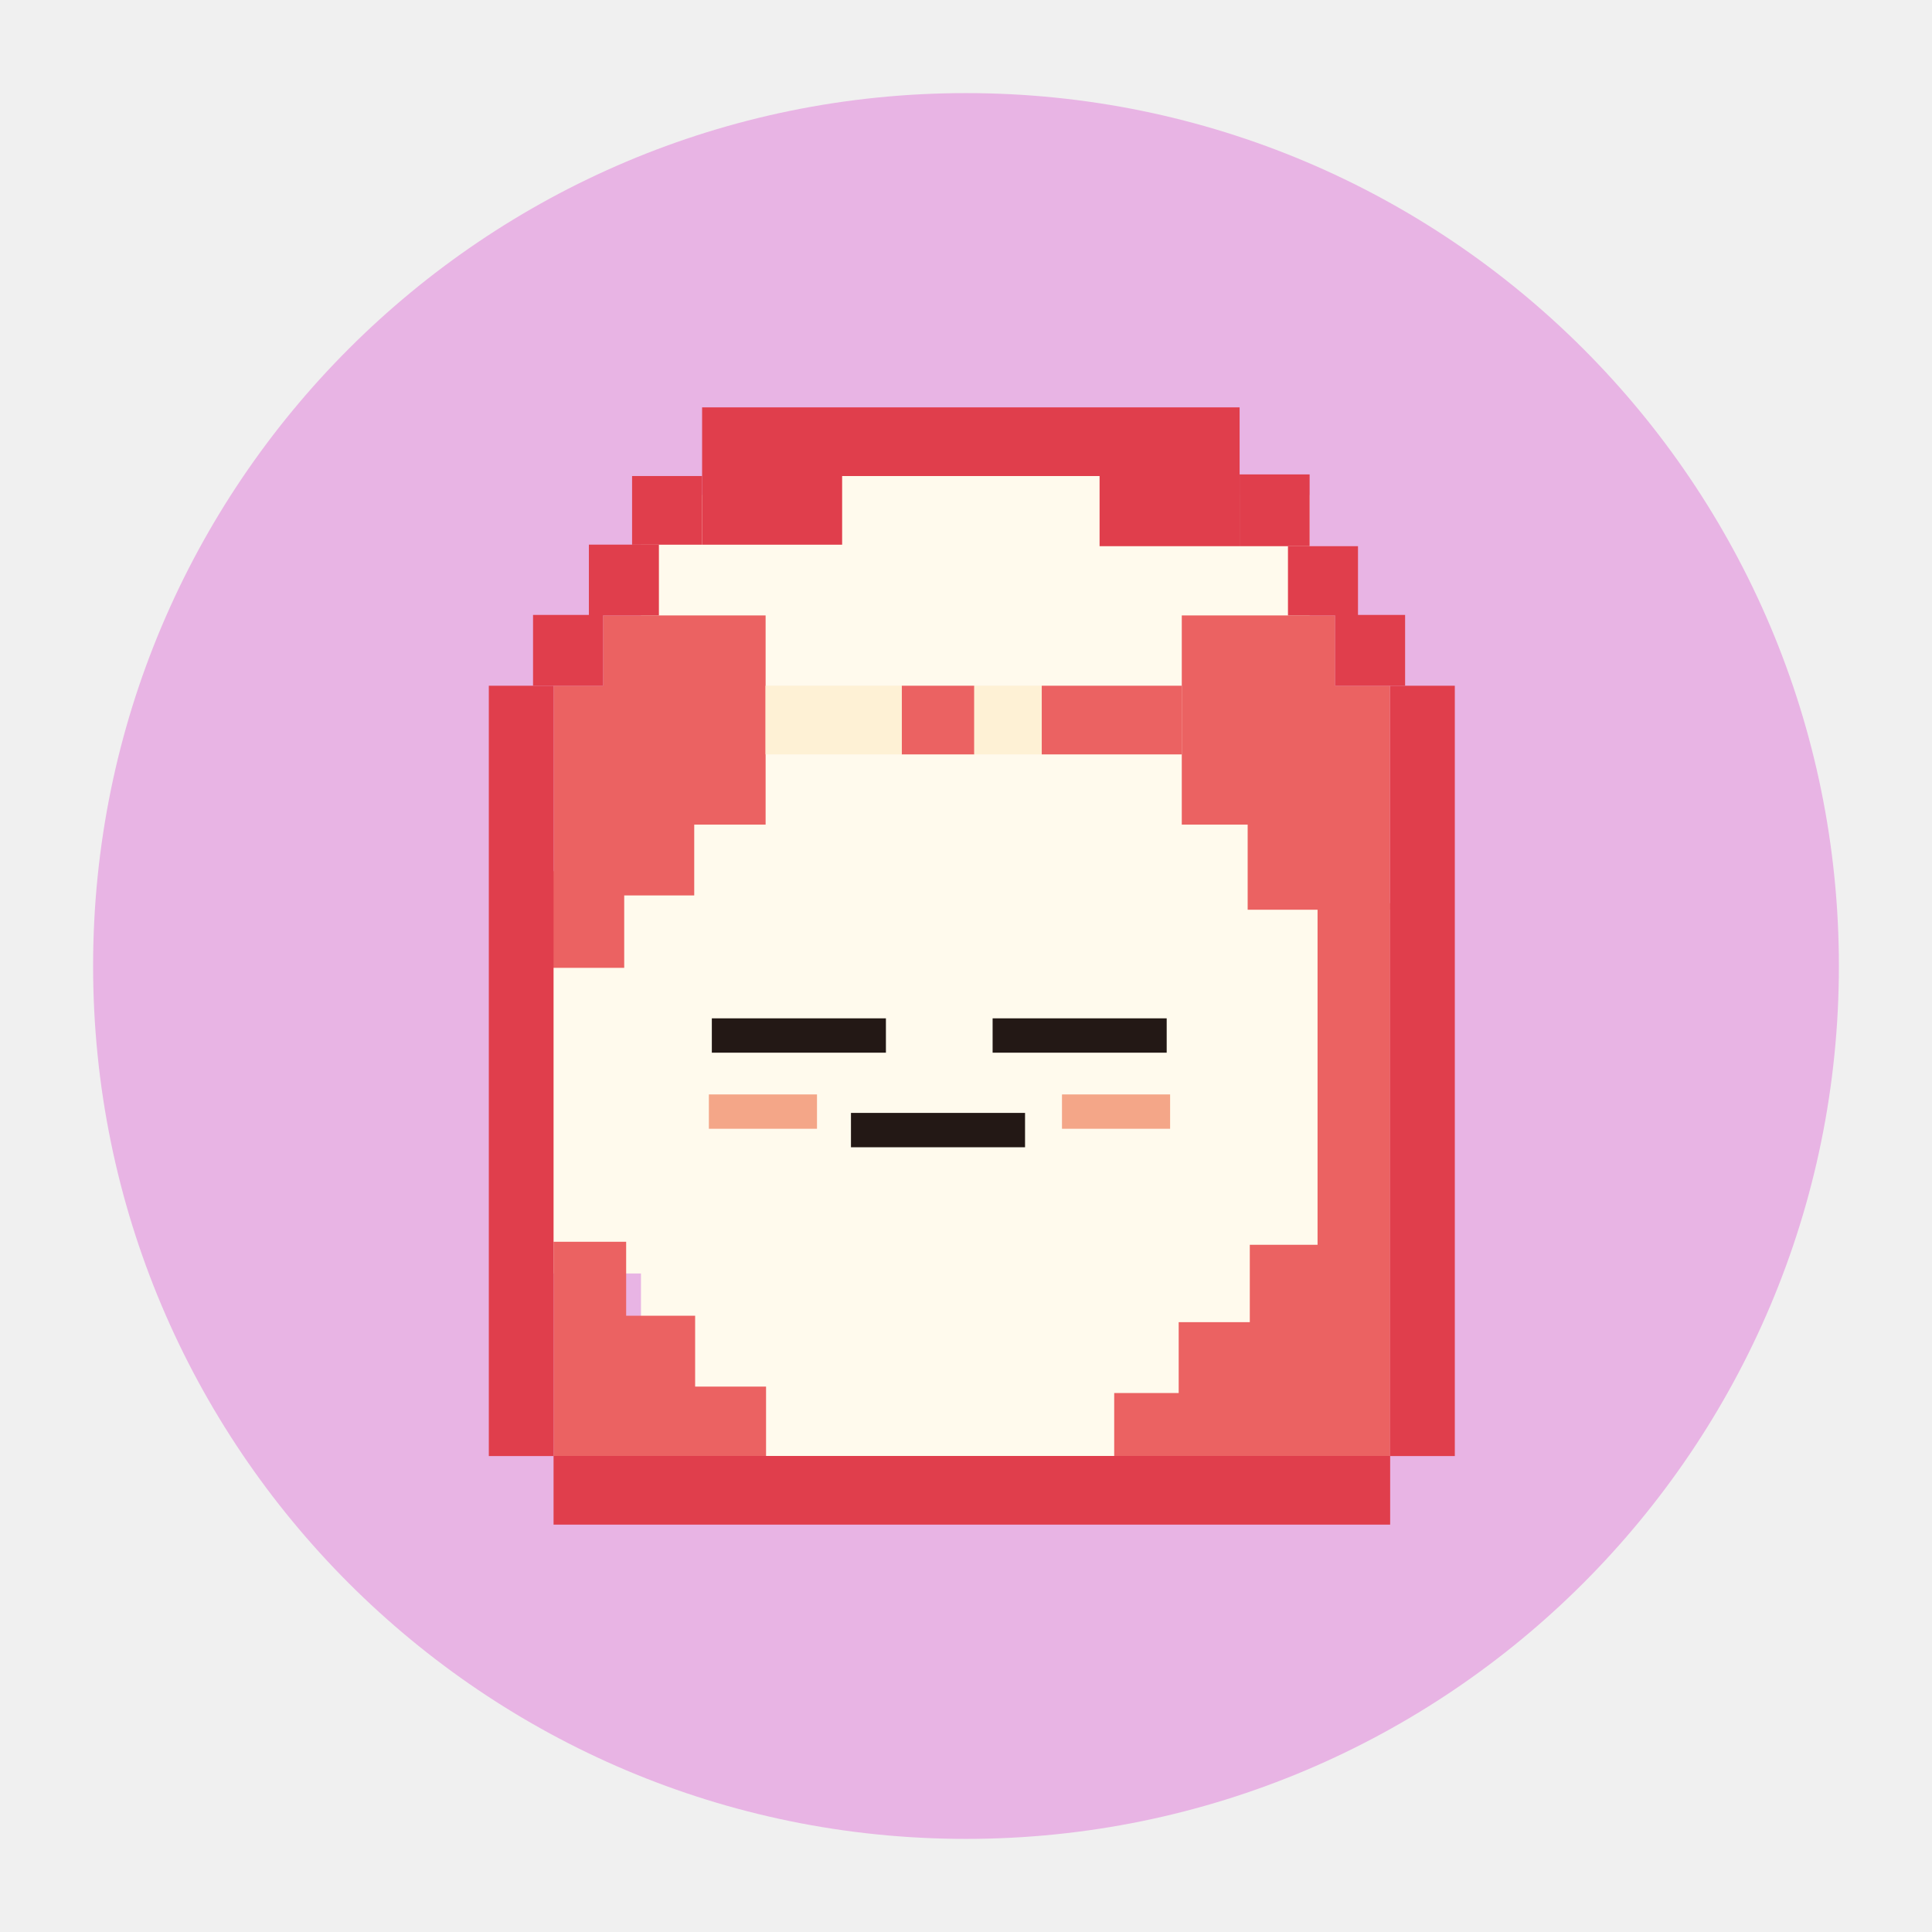
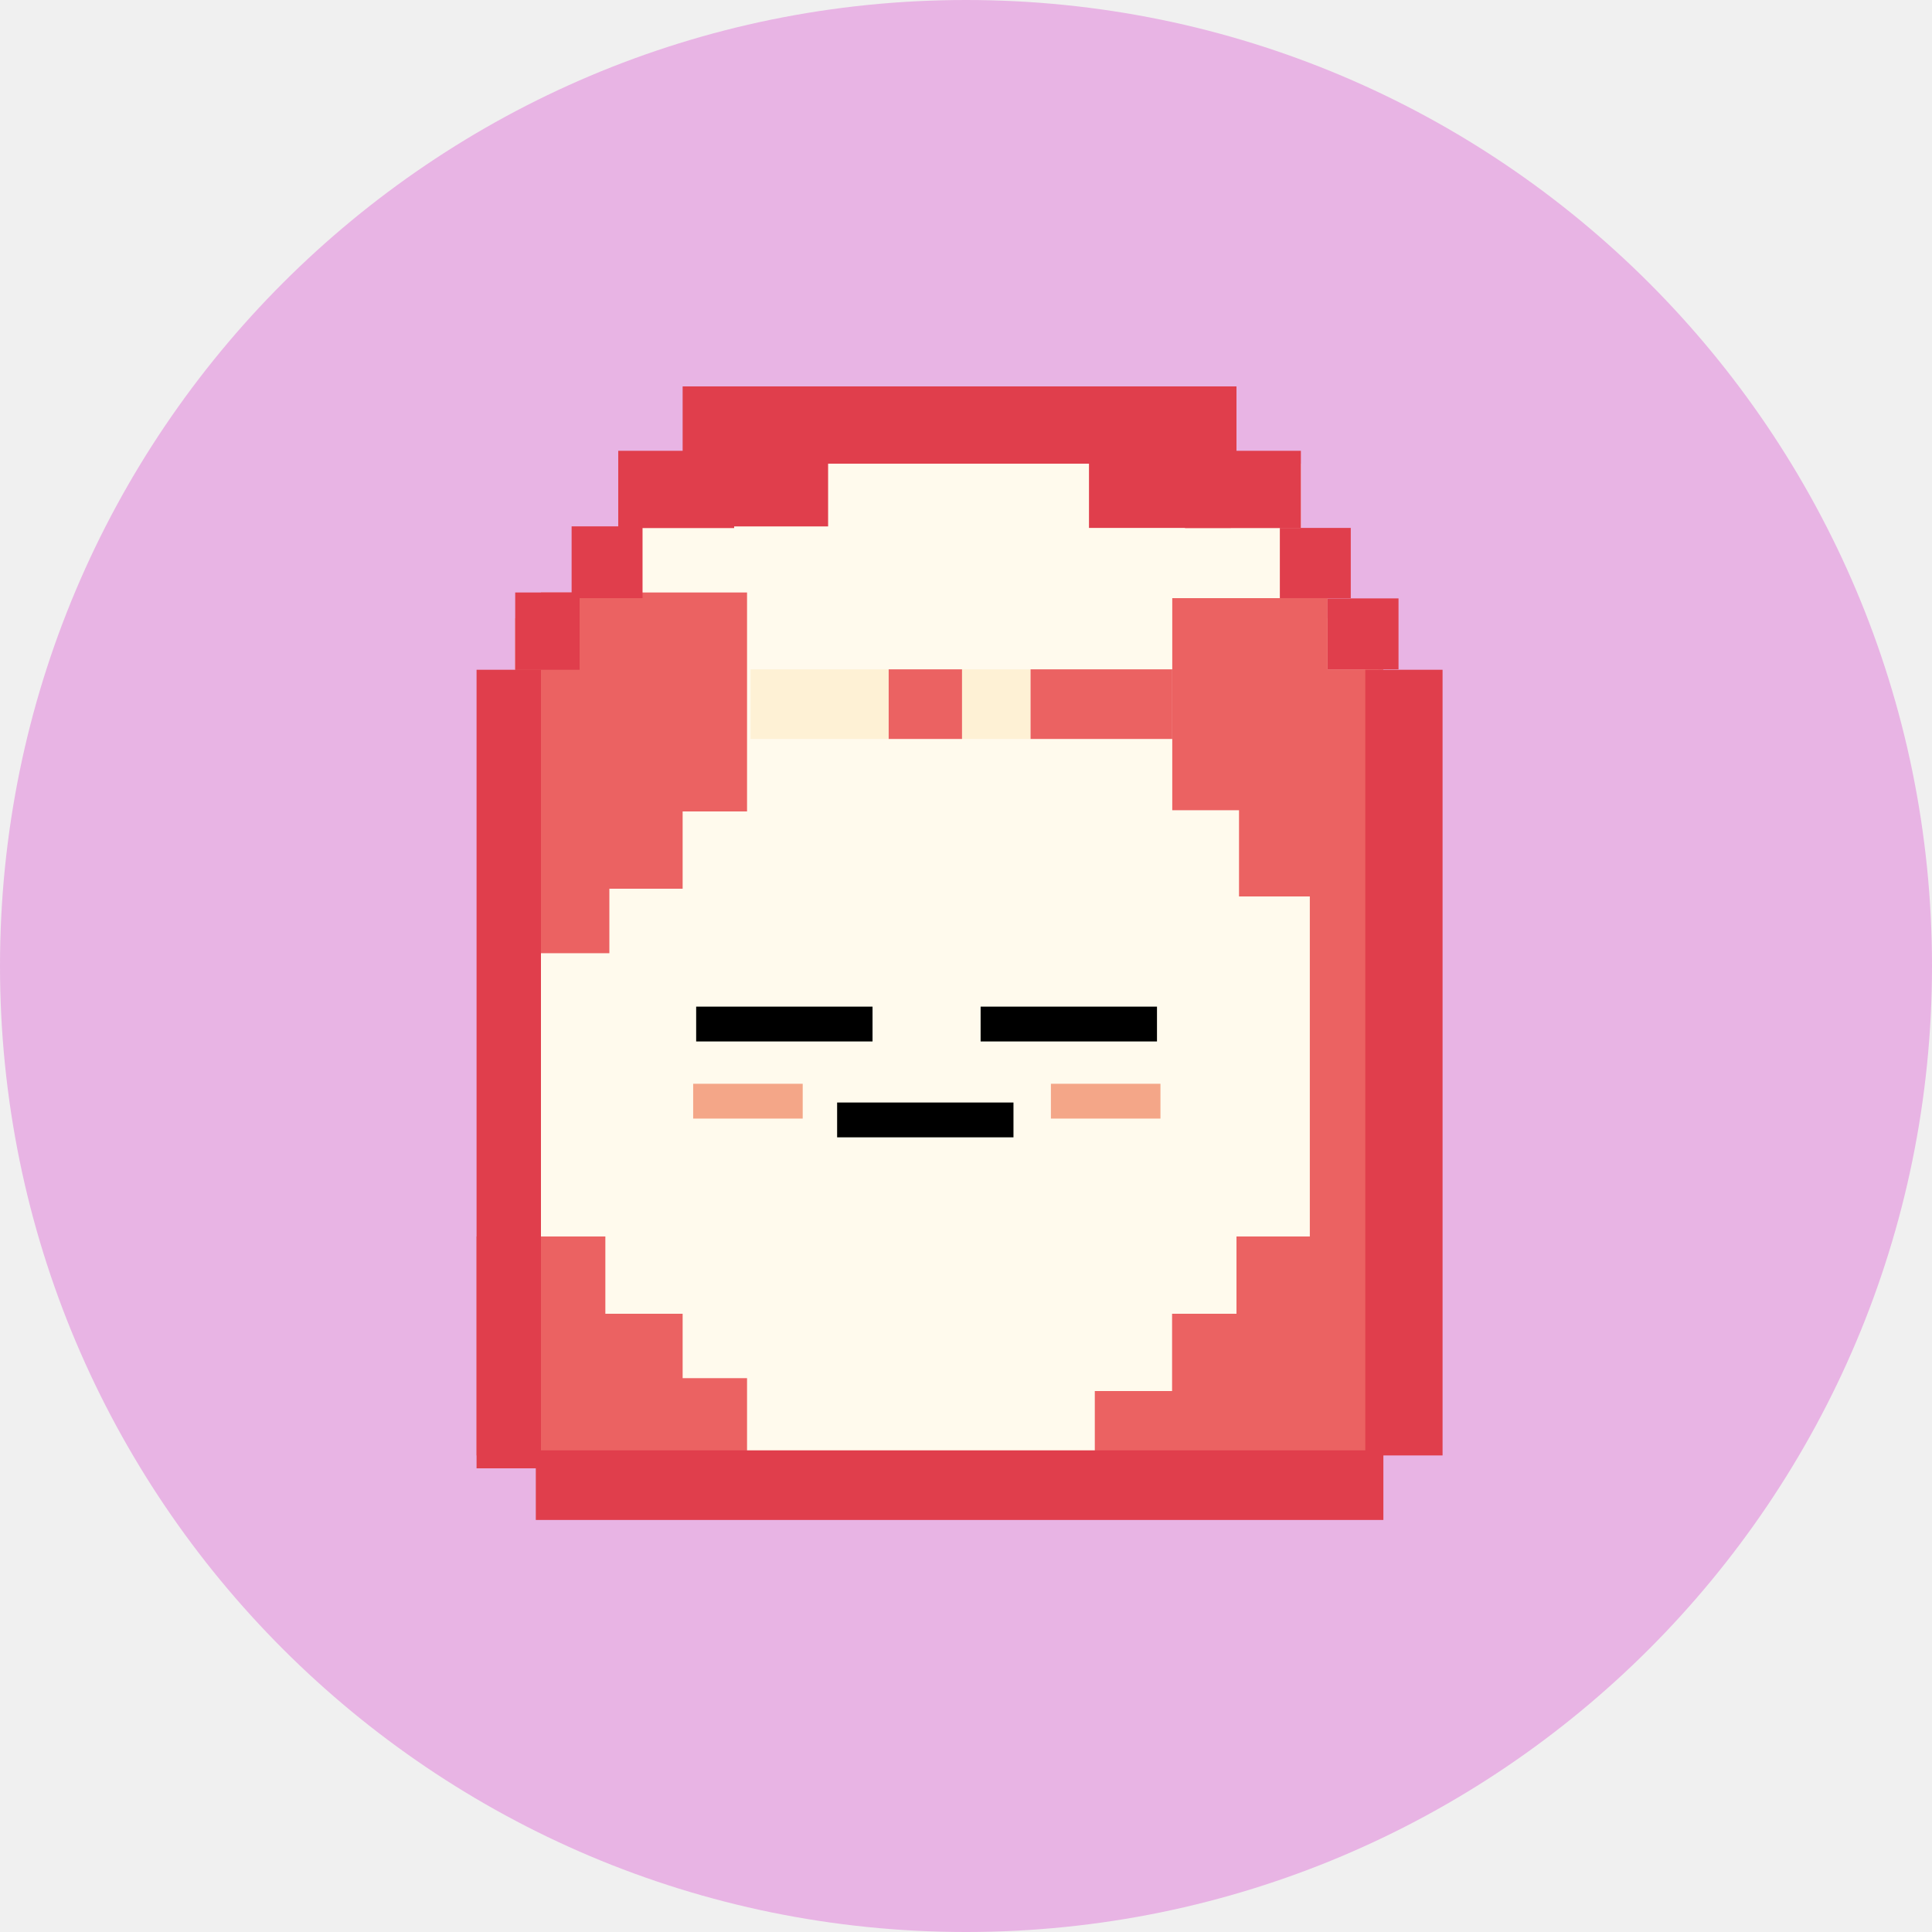
- <svg xmlns="http://www.w3.org/2000/svg" width="166" height="166" viewBox="0 0 166 166" fill="none">
-   <circle cx="83" cy="83" r="75" fill="#E8B4E4" />
-   <g clip-path="url(#clip0_1130_1103)">
-     <path d="M95.502 39.279H71.499V72.469H95.502V39.279Z" fill="#FFFAED" />
-     <path d="M116.325 76.227H45.8V109.418H116.325V76.227Z" fill="#FFFAED" />
-     <path d="M112.519 42.528H55.073V125.736H112.519V42.528Z" fill="#FFFAED" />
-     <path d="M114.713 52.879H101.54V70.853H114.713V52.879Z" fill="#EB6262" />
-     <path d="M119.438 58.918H107.201V78.165H119.438V58.918Z" fill="#EB6262" />
-     <path d="M65.782 52.879H51.816V70.853H65.782V52.879Z" fill="#EB6262" />
-     <path d="M59.649 58.918H47.562V76.936H59.649V58.918Z" fill="#EB6262" />
-     <path d="M53.633 74.855H47.54V83.158H53.633V74.855Z" fill="#EB6262" />
-     <path d="M119.444 77.595H113.206V125.105H119.444V77.595Z" fill="#EB6262" />
-     <path d="M113.621 106.954H107.384V125.105H113.621V106.954Z" fill="#EB6262" />
-     <path d="M110.137 113.602H101.274V125.227H110.137V113.602Z" fill="#EB6262" />
-     <path d="M107.368 119.691H95.734V125.227H107.368V119.691Z" fill="#EB6262" />
-     <path d="M53.8 106.694H47.562V125.099H53.8V106.694Z" fill="#EB6262" />
-     <path d="M59.727 113.049H49.755V125.227H59.727V113.049Z" fill="#EB6262" />
-     <path d="M65.82 119.138H50.31V125.227H65.82V119.138Z" fill="#EB6262" />
-     <path d="M83.713 58.918H77.476V64.819H83.713V58.918Z" fill="#EB6262" />
-     <path d="M101.54 58.918H89.508V64.819H101.54V58.918Z" fill="#EB6262" />
-     <path d="M47.562 58.918H42V125.105H47.562V58.918Z" fill="#E03E4C" />
-     <path d="M125.006 58.918H119.444V125.105H125.006V58.918Z" fill="#E03E4C" />
-     <path d="M119.444 125.099H47.562V131H119.444V125.099Z" fill="#E03E4C" />
-     <path d="M106.509 40.762H94.477V46.929H106.509V40.762Z" fill="#E03E4C" />
-     <path d="M72.357 40.901H60.325V46.801H72.357V40.901Z" fill="#E03E4C" />
-     <path d="M60.325 40.901H54.309V46.801H60.325V40.901Z" fill="#E03E4C" />
-     <path d="M56.614 46.796H50.598V52.879H56.614V46.796Z" fill="#E03E4C" />
-     <path d="M51.816 52.835H45.8V58.918H51.816V52.835Z" fill="#E03E4C" />
-     <path d="M112.525 40.762H106.509V46.929H112.525V40.762Z" fill="#E03E4C" />
-     <path d="M116.68 46.929H110.664V52.879H116.68V46.929Z" fill="#E03E4C" />
-     <path d="M120.729 52.835H114.713V58.918H120.729V52.835Z" fill="#E03E4C" />
-     <path d="M106.509 35H60.325V40.901H106.509V35Z" fill="#E03E4C" />
-     <path d="M76.119 87.497H61.162V90.448H76.119V87.497Z" fill="#231815" />
-     <path d="M100.244 87.497H85.287V90.448H100.244V87.497Z" fill="#231815" />
-     <path d="M88.073 95.623H73.116V98.574H88.073V95.623Z" fill="#231815" />
-     <path d="M70.197 94.035H60.907V96.985H70.197V94.035Z" fill="#F4A688" />
-     <path d="M100.537 94.035H91.247V96.985H100.537V94.035Z" fill="#F4A688" />
-     <path d="M77.475 58.918H65.776V64.819H77.475V58.918Z" fill="#FEF1D5" />
-     <path d="M89.508 58.918H83.713V64.819H89.508V58.918Z" fill="#FEF1D5" />
-   </g>
-   <defs>
-     <clipPath id="clip0_1130_1103">
-       <rect width="83" height="96" fill="white" transform="translate(42 35)" />
-     </clipPath>
-   </defs>
+ <svg xmlns="http://www.w3.org/2000/svg" width="150" height="150" viewBox="0 0 150 150" fill="none">
+   <circle cx="75" cy="75" r="75" fill="#E8B4E4" />
+   <path d="M85.487 33.98H63.513V64.386H85.487V33.98Z" fill="#FFFAED" />
+   <path d="M107 48H40V112H107V48Z" fill="#FFFAED" />
+   <path d="M101 36H48V113H101V36Z" fill="#FFFAED" />
+   <path d="M103.074 46.44H91.014V62.906H103.074V46.44Z" fill="#EB6262" />
+   <path d="M107.399 51.967H96.197V69.6H107.399V51.967Z" fill="#EB6262" />
+   <path d="M58 46H42V63H58V46Z" fill="#EB6262" />
+   <path d="M53 48H40V69H53V48Z" fill="#EB6262" />
+   <path d="M47.311 68.474H41.6V74.007H47.311V68.474Z" fill="#EB6262" />
+   <path d="M107.405 69.082H101.694V112.609H107.405V69.082Z" fill="#EB6262" />
+   <path d="M107 96H96V117H107V96Z" fill="#EB6262" />
+   <path d="M107 102H91V113H107V102Z" fill="#EB6262" />
+   <path d="M106 108H85V113H106V108Z" fill="#EB6262" />
+   <path d="M47 96H37V113H47V96Z" fill="#EB6262" />
+   <path d="M53 102H40V113H53V102Z" fill="#EB6262" />
+   <path d="M58 107H40V113H58V107Z" fill="#EB6262" />
+   <path d="M74.695 51.967H68.985V57.373H74.695V51.967Z" fill="#EB6262" />
+   <path d="M91.014 51.967H80V57.373H91.014V51.967Z" fill="#EB6262" />
+   <path d="M42 52H37V114H42V52Z" fill="#E03E4C" />
+   <path d="M112 52H106V113H112V52Z" fill="#E03E4C" />
+   <path d="M107.405 112.604H41.6V118.009H107.405V112.604Z" fill="#E03E4C" />
+   <path d="M95.563 35.338H84.549V40.988H95.563V35.338Z" fill="#E03E4C" />
+   <path d="M64.294 35.465H53.279V40.871H64.294V35.465Z" fill="#E03E4C" />
+   <path d="M57 35H48V41H57V35Z" fill="#E03E4C" />
+   <path d="M49.887 40.866H44.38V46.44H49.887V40.866Z" fill="#E03E4C" />
+   <path d="M45 46H40V52H45V46Z" fill="#E03E4C" />
+   <path d="M101 35H92V41H101V35Z" fill="#E03E4C" />
+   <path d="M104.874 40.988H99.367V46.439H104.874V40.988Z" fill="#E03E4C" />
+   <path d="M108.581 46.46H103.074V51.967H108.581V46.46Z" fill="#E03E4C" />
+   <path d="M96 30H53V36H96V30Z" fill="#E03E4C" />
+   <path d="M67.743 78.155H54.05V80.858H67.743V78.155Z" fill="black" />
+   <path d="M89.828 78.155H76.135V80.858H89.828V78.155Z" fill="black" />
+   <path d="M78.686 85.599H64.994V88.302H78.686V85.599Z" fill="black" />
+   <path d="M62.322 84.144H53.817V86.847H62.322V84.144Z" fill="#F4A688" />
+   <path d="M90.097 84.144H81.592V86.847H90.097V84.144Z" fill="#F4A688" />
+   <path d="M68.985 51.967H58.275V57.373H68.985V51.967Z" fill="#FEF1D5" />
+   <path d="M80 51.967H74.695V57.373H80V51.967Z" fill="#FEF1D5" />
</svg>
